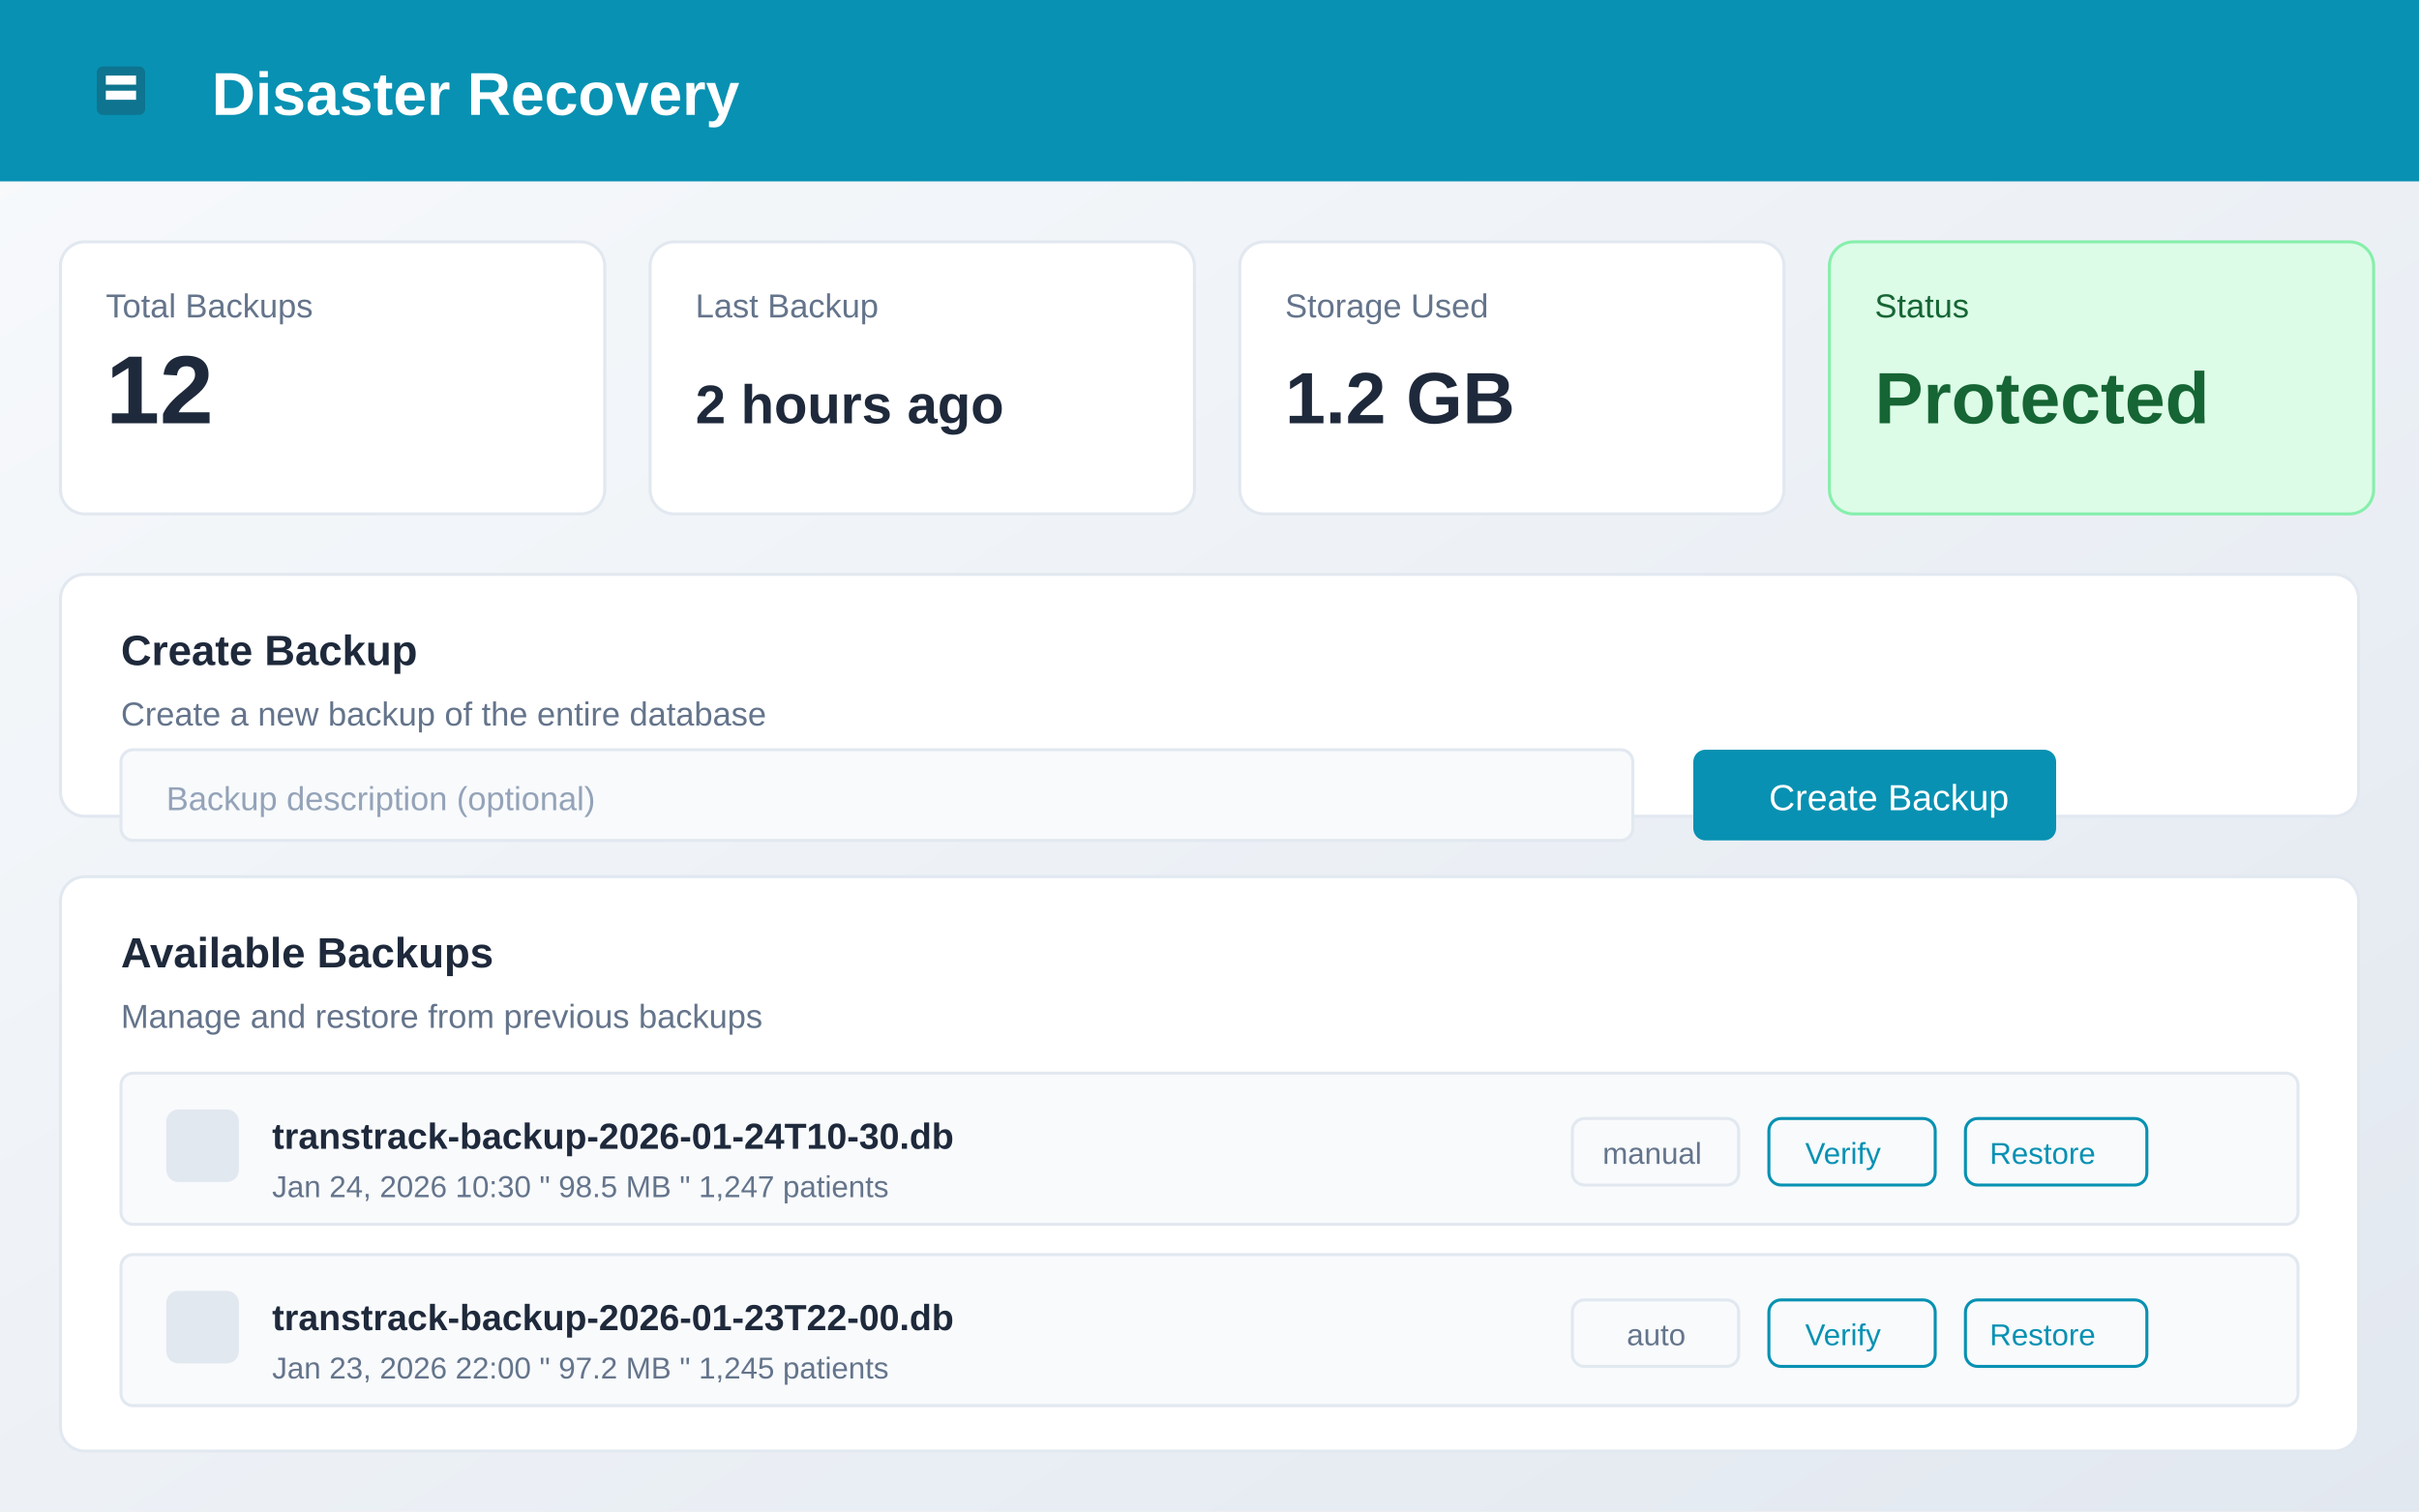
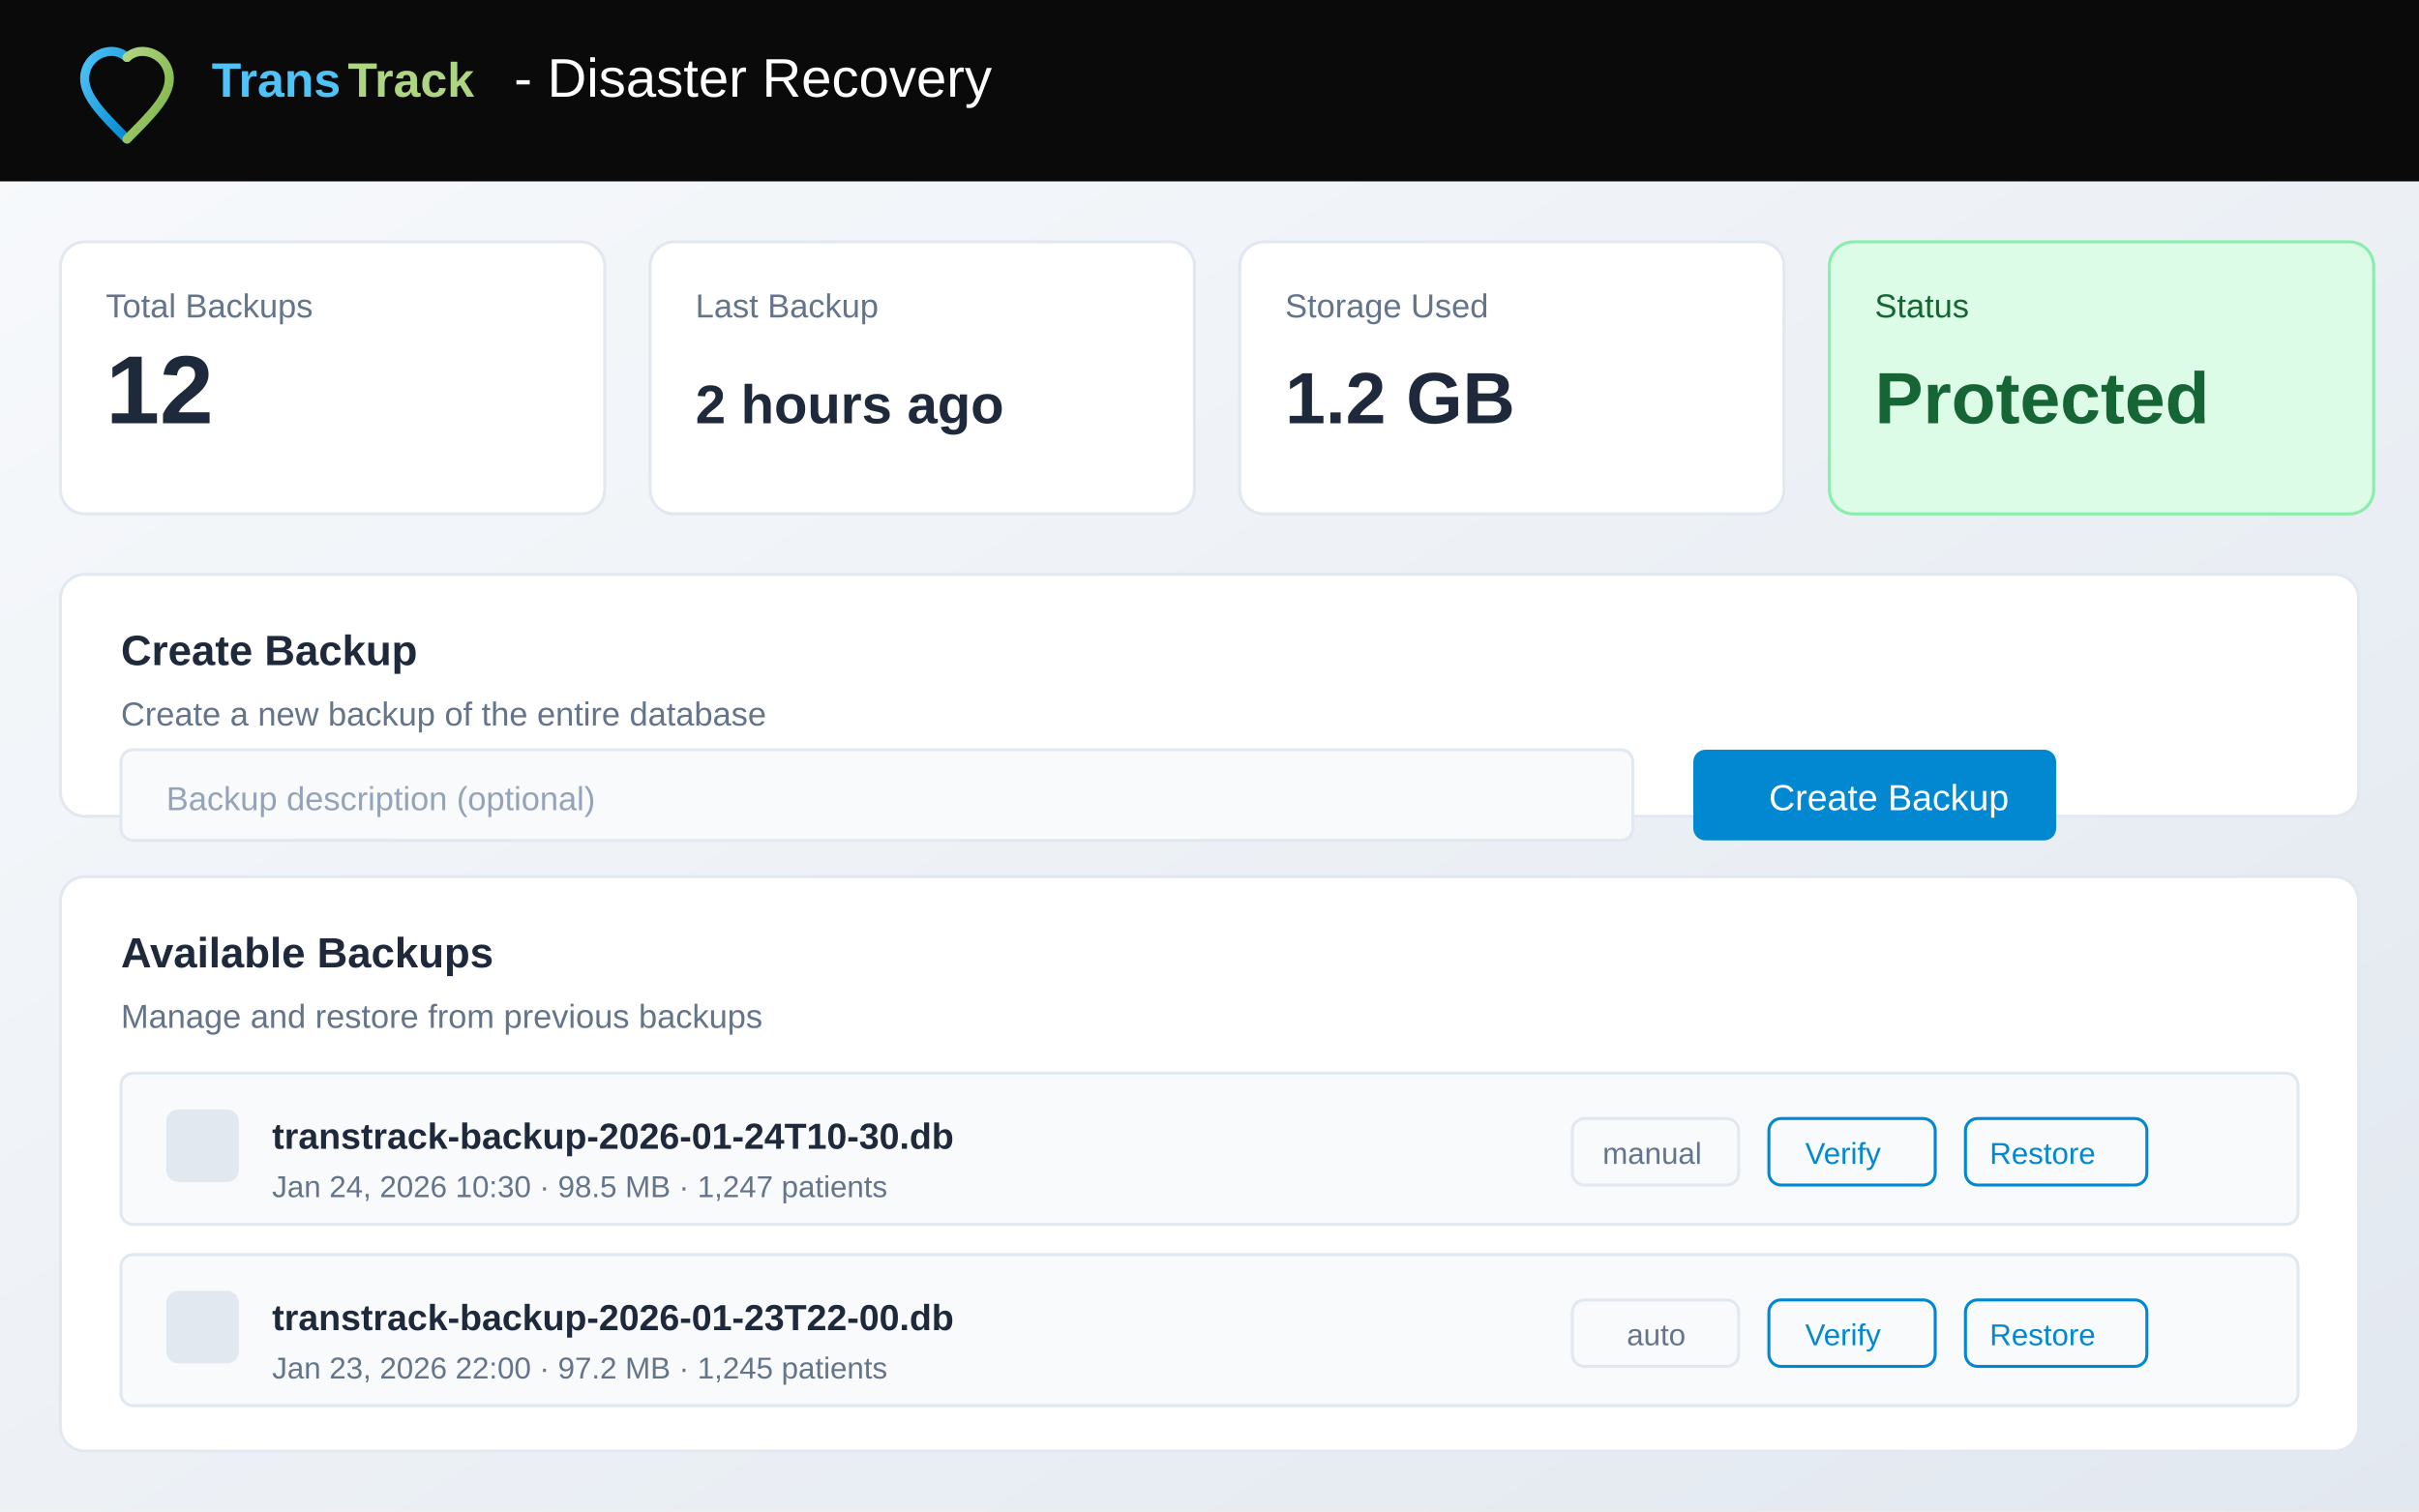
<svg xmlns="http://www.w3.org/2000/svg" viewBox="0 0 800 500">
  <defs>
    <linearGradient id="bgGrad3" x1="0%" y1="0%" x2="100%" y2="100%">
      <stop offset="0%" style="stop-color:#f8fafc" />
      <stop offset="100%" style="stop-color:#e2e8f0" />
    </linearGradient>
+     <linearGradient id="blueGrad" x1="0%" y1="0%" x2="100%" y2="100%">
+       <stop offset="0%" style="stop-color:#4FC3F7" />
+       <stop offset="100%" style="stop-color:#0288D1" />
+     </linearGradient>
+     <linearGradient id="greenGrad" x1="0%" y1="0%" x2="100%" y2="100%">
+       <stop offset="0%" style="stop-color:#AED581" />
+       <stop offset="100%" style="stop-color:#7CB342" />
+     </linearGradient>
  </defs>
  <rect width="800" height="500" fill="url(#bgGrad3)" />
-   <rect x="0" y="0" width="800" height="60" fill="#0891b2" />
-   <text x="70" y="38" font-family="Arial, sans-serif" font-size="20" font-weight="bold" fill="white">Disaster Recovery</text>
-   <rect x="32" y="22" width="16" height="16" rx="2" fill="#0e7490" />
-   <rect x="35" y="25" width="10" height="3" fill="white" />
-   <rect x="35" y="30" width="10" height="3" fill="white" />
+   <rect x="0" y="0" width="800" height="60" fill="#0a0a0a" />
+   <g transform="translate(20, 8)">
+     <path d="M22 38 C14 30 8 24 8 18 C8 13 12 9 17 9 C20 9 22 11 22 11" fill="none" stroke="url(#blueGrad)" stroke-width="3" stroke-linecap="round" />
+     <path d="M22 38 C30 30 36 24 36 18 C36 13 32 9 27 9 C24 9 22 11 22 11" fill="none" stroke="url(#greenGrad)" stroke-width="3" stroke-linecap="round" />
+   </g>
+   <text x="70" y="32" font-family="Arial, sans-serif" font-size="16" font-weight="bold" fill="#4FC3F7">Trans</text>
+   <text x="115" y="32" font-family="Arial, sans-serif" font-size="16" font-weight="bold" fill="#AED581">Track</text>
+   <text x="170" y="32" font-family="Arial, sans-serif" font-size="18" fill="#ffffff"> - Disaster Recovery</text>
  <rect x="20" y="80" width="180" height="90" rx="8" fill="white" stroke="#e2e8f0" />
  <text x="35" y="105" font-family="Arial, sans-serif" font-size="11" fill="#64748b">Total Backups</text>
  <text x="35" y="140" font-family="Arial, sans-serif" font-size="32" font-weight="bold" fill="#1e293b">12</text>
  <rect x="215" y="80" width="180" height="90" rx="8" fill="white" stroke="#e2e8f0" />
  <text x="230" y="105" font-family="Arial, sans-serif" font-size="11" fill="#64748b">Last Backup</text>
  <text x="230" y="140" font-family="Arial, sans-serif" font-size="18" font-weight="bold" fill="#1e293b">2 hours ago</text>
  <rect x="410" y="80" width="180" height="90" rx="8" fill="white" stroke="#e2e8f0" />
  <text x="425" y="105" font-family="Arial, sans-serif" font-size="11" fill="#64748b">Storage Used</text>
  <text x="425" y="140" font-family="Arial, sans-serif" font-size="24" font-weight="bold" fill="#1e293b">1.2 GB</text>
  <rect x="605" y="80" width="180" height="90" rx="8" fill="#dcfce7" stroke="#86efac" />
  <text x="620" y="105" font-family="Arial, sans-serif" font-size="11" fill="#166534">Status</text>
  <text x="620" y="140" font-family="Arial, sans-serif" font-size="24" font-weight="bold" fill="#166534">Protected</text>
  <rect x="20" y="190" width="760" height="80" rx="8" fill="white" stroke="#e2e8f0" />
  <text x="40" y="220" font-family="Arial, sans-serif" font-size="14" font-weight="bold" fill="#1e293b">Create Backup</text>
  <text x="40" y="240" font-family="Arial, sans-serif" font-size="11" fill="#64748b">Create a new backup of the entire database</text>
  <rect x="40" y="248" width="500" height="30" rx="4" fill="#f8fafc" stroke="#e2e8f0" />
  <text x="55" y="268" font-family="Arial, sans-serif" font-size="11" fill="#94a3b8">Backup description (optional)</text>
-   <rect x="560" y="248" width="120" height="30" rx="4" fill="#0891b2" />
+   <rect x="560" y="248" width="120" height="30" rx="4" fill="#0288D1" />
  <text x="585" y="268" font-family="Arial, sans-serif" font-size="12" fill="white">Create Backup</text>
  <rect x="20" y="290" width="760" height="190" rx="8" fill="white" stroke="#e2e8f0" />
  <text x="40" y="320" font-family="Arial, sans-serif" font-size="14" font-weight="bold" fill="#1e293b">Available Backups</text>
  <text x="40" y="340" font-family="Arial, sans-serif" font-size="11" fill="#64748b">Manage and restore from previous backups</text>
  <rect x="40" y="355" width="720" height="50" rx="4" fill="#f8fafc" stroke="#e2e8f0" />
  <rect x="55" y="367" width="24" height="24" rx="4" fill="#e2e8f0" />
  <text x="90" y="380" font-family="Arial, sans-serif" font-size="12" font-weight="bold" fill="#1e293b">transtrack-backup-2026-01-24T10-30.db</text>
-   <text x="90" y="396" font-family="Arial, sans-serif" font-size="10" fill="#64748b">Jan 24, 2026 10:30 " 98.5 MB " 1,247 patients</text>
+   <text x="90" y="396" font-family="Arial, sans-serif" font-size="10" fill="#64748b">Jan 24, 2026 10:30 · 98.5 MB · 1,247 patients</text>
  <rect x="520" y="370" width="55" height="22" rx="4" fill="transparent" stroke="#e2e8f0" />
  <text x="530" y="385" font-family="Arial, sans-serif" font-size="10" fill="#64748b">manual</text>
-   <rect x="585" y="370" width="55" height="22" rx="4" fill="transparent" stroke="#0891b2" />
-   <text x="597" y="385" font-family="Arial, sans-serif" font-size="10" fill="#0891b2">Verify</text>
-   <rect x="650" y="370" width="60" height="22" rx="4" fill="transparent" stroke="#0891b2" />
-   <text x="658" y="385" font-family="Arial, sans-serif" font-size="10" fill="#0891b2">Restore</text>
+   <rect x="585" y="370" width="55" height="22" rx="4" fill="transparent" stroke="#0288D1" />
+   <text x="597" y="385" font-family="Arial, sans-serif" font-size="10" fill="#0288D1">Verify</text>
+   <rect x="650" y="370" width="60" height="22" rx="4" fill="transparent" stroke="#0288D1" />
+   <text x="658" y="385" font-family="Arial, sans-serif" font-size="10" fill="#0288D1">Restore</text>
  <rect x="40" y="415" width="720" height="50" rx="4" fill="#f8fafc" stroke="#e2e8f0" />
  <rect x="55" y="427" width="24" height="24" rx="4" fill="#e2e8f0" />
  <text x="90" y="440" font-family="Arial, sans-serif" font-size="12" font-weight="bold" fill="#1e293b">transtrack-backup-2026-01-23T22-00.db</text>
-   <text x="90" y="456" font-family="Arial, sans-serif" font-size="10" fill="#64748b">Jan 23, 2026 22:00 " 97.2 MB " 1,245 patients</text>
+   <text x="90" y="456" font-family="Arial, sans-serif" font-size="10" fill="#64748b">Jan 23, 2026 22:00 · 97.2 MB · 1,245 patients</text>
  <rect x="520" y="430" width="55" height="22" rx="4" fill="transparent" stroke="#e2e8f0" />
  <text x="538" y="445" font-family="Arial, sans-serif" font-size="10" fill="#64748b">auto</text>
-   <rect x="585" y="430" width="55" height="22" rx="4" fill="transparent" stroke="#0891b2" />
-   <text x="597" y="445" font-family="Arial, sans-serif" font-size="10" fill="#0891b2">Verify</text>
-   <rect x="650" y="430" width="60" height="22" rx="4" fill="transparent" stroke="#0891b2" />
-   <text x="658" y="445" font-family="Arial, sans-serif" font-size="10" fill="#0891b2">Restore</text>
+   <rect x="585" y="430" width="55" height="22" rx="4" fill="transparent" stroke="#0288D1" />
+   <text x="597" y="445" font-family="Arial, sans-serif" font-size="10" fill="#0288D1">Verify</text>
+   <rect x="650" y="430" width="60" height="22" rx="4" fill="transparent" stroke="#0288D1" />
+   <text x="658" y="445" font-family="Arial, sans-serif" font-size="10" fill="#0288D1">Restore</text>
</svg>
